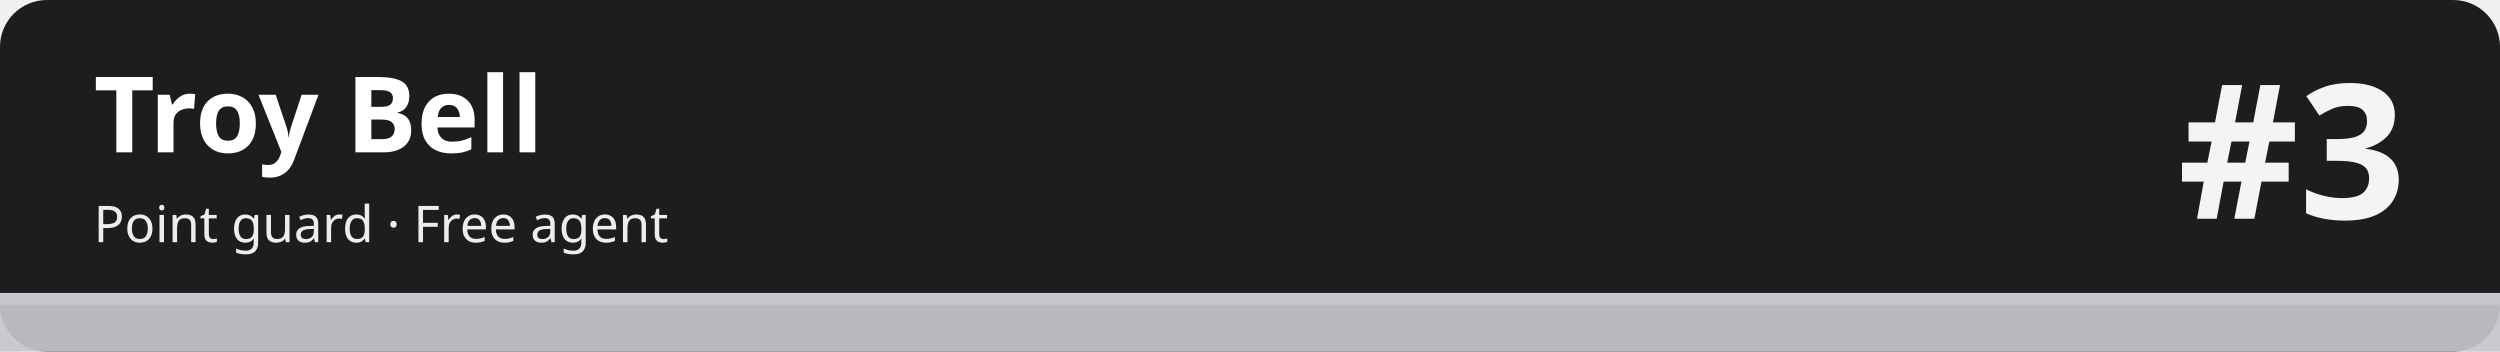
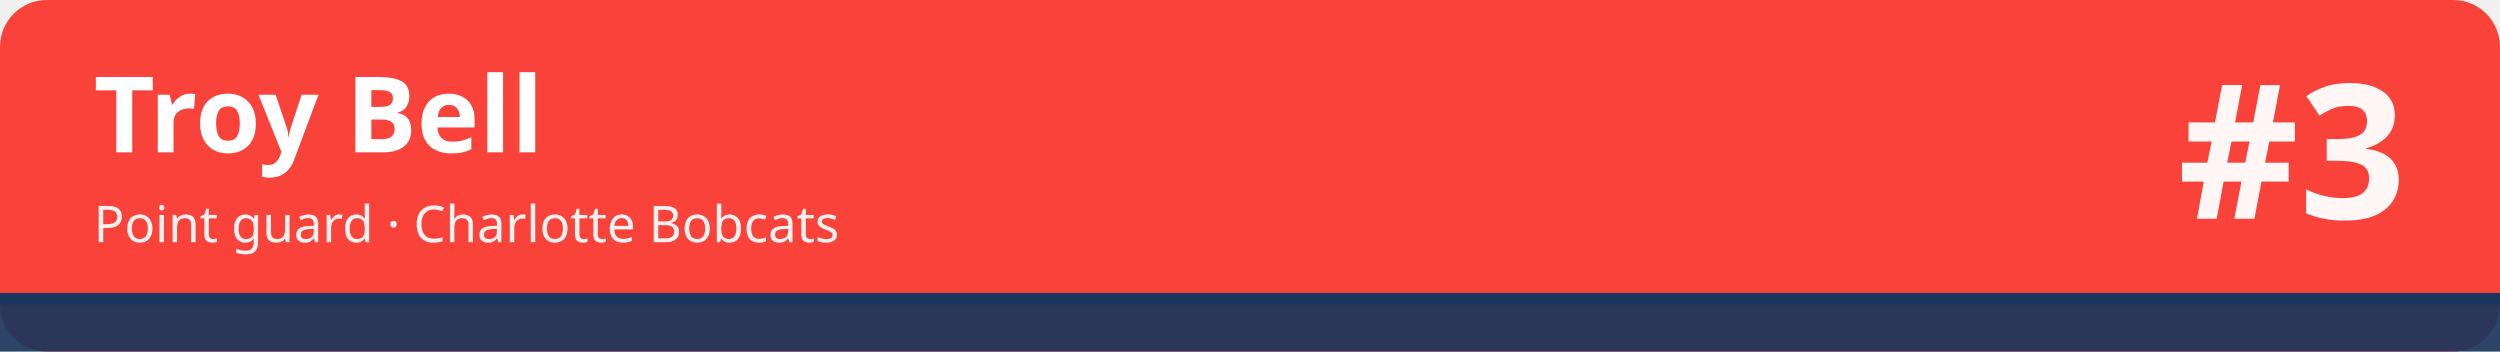
<svg xmlns="http://www.w3.org/2000/svg" width="1280" height="180" viewBox="0 0 1280 180" role="img" aria-labelledby="t d">
-   <rect width="1280" height="180" rx="24" fill="#1d1d1f" />
-   <rect x="0" y="150" width="1280" height="30" fill="#c5c7cb" fill-opacity=".92" />
-   <rect x="0" y="150" width="1280" height="6" fill="#c5c7cb" />
+   <rect width="1280" height="180" rx="24" fill="#f9423a" />
+   <rect x="0" y="150" width="1280" height="30" fill="#1b365d" fill-opacity=".92" />
+   <rect x="0" y="150" width="1280" height="6" fill="#1b365d" />
  <text x="48" y="78" font-family="sans-serif" font-size="54" font-weight="700" fill="#ffffff">Troy Bell</text>
-   <text x="48" y="124" font-family="sans-serif" font-size="26" fill="#ffffff" fill-opacity=".92">Point guard · Free agent</text>
+   <text x="48" y="124" font-family="sans-serif" font-size="26" fill="#ffffff" fill-opacity=".92">Point guard · Charlotte Bobcats</text>
  <text x="1232" y="112" font-family="sans-serif" font-size="96" font-weight="800" fill="#ffffff" fill-opacity=".95" text-anchor="end">#3</text>
</svg>
